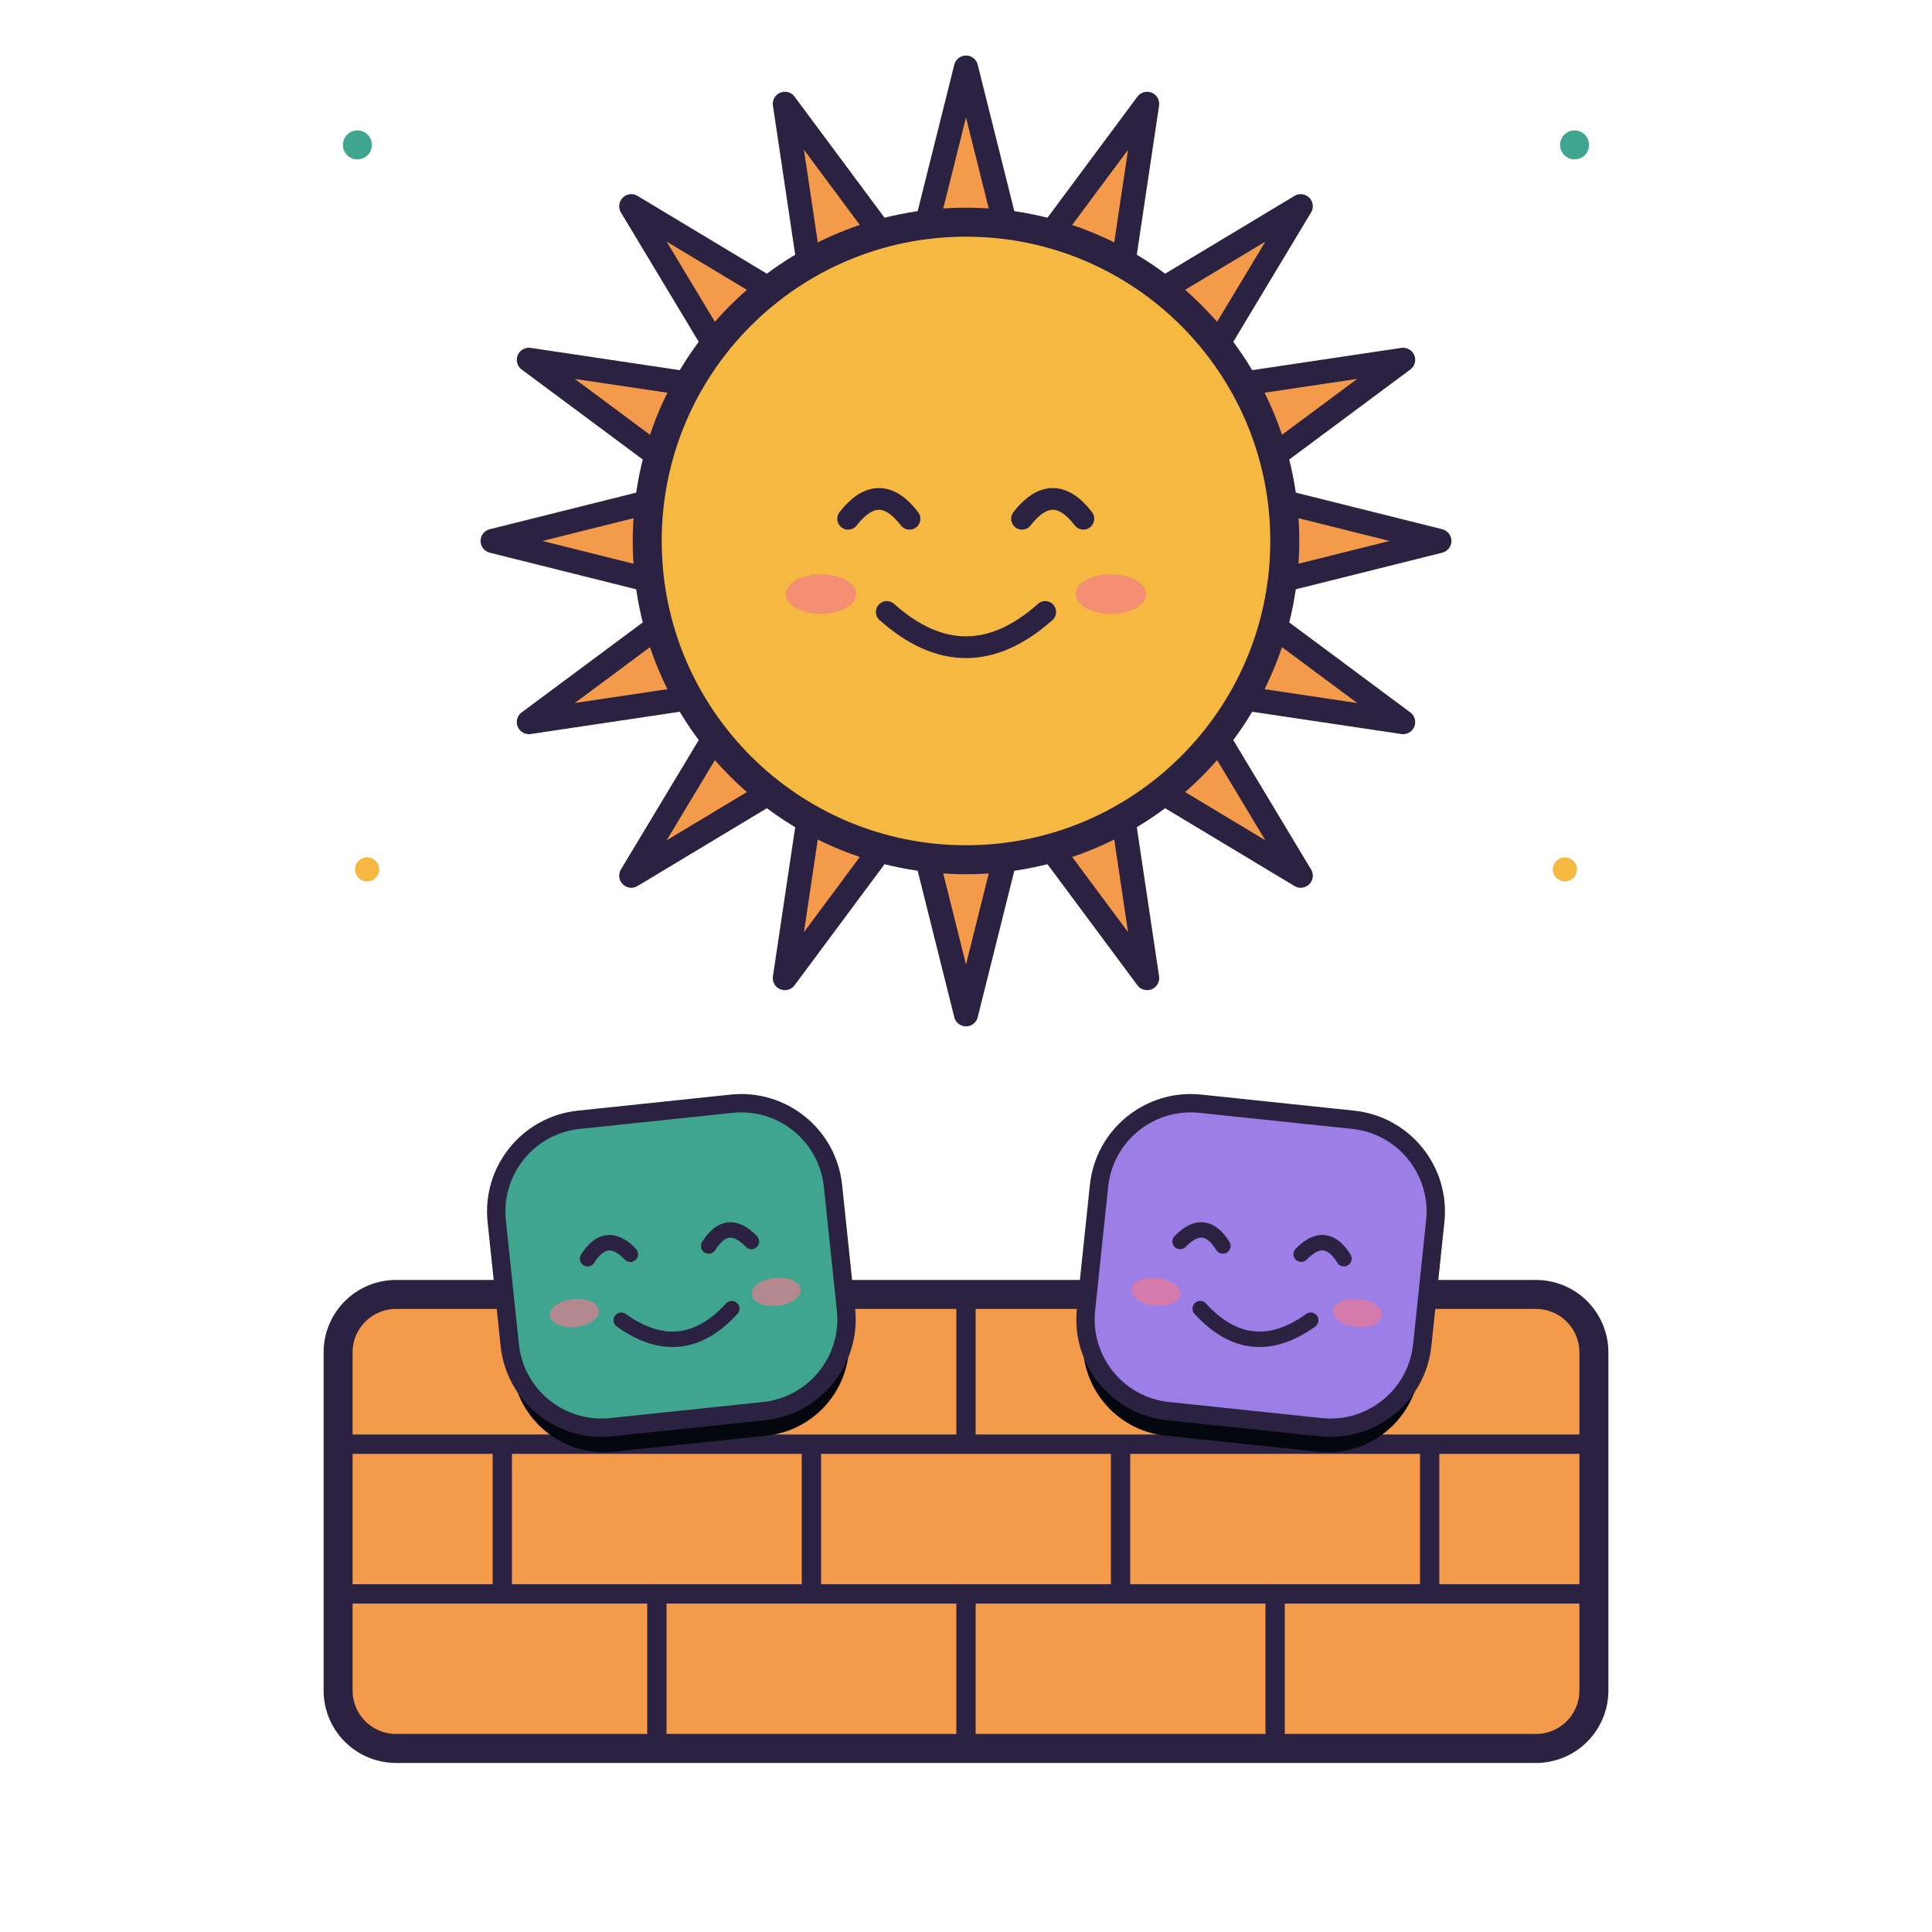
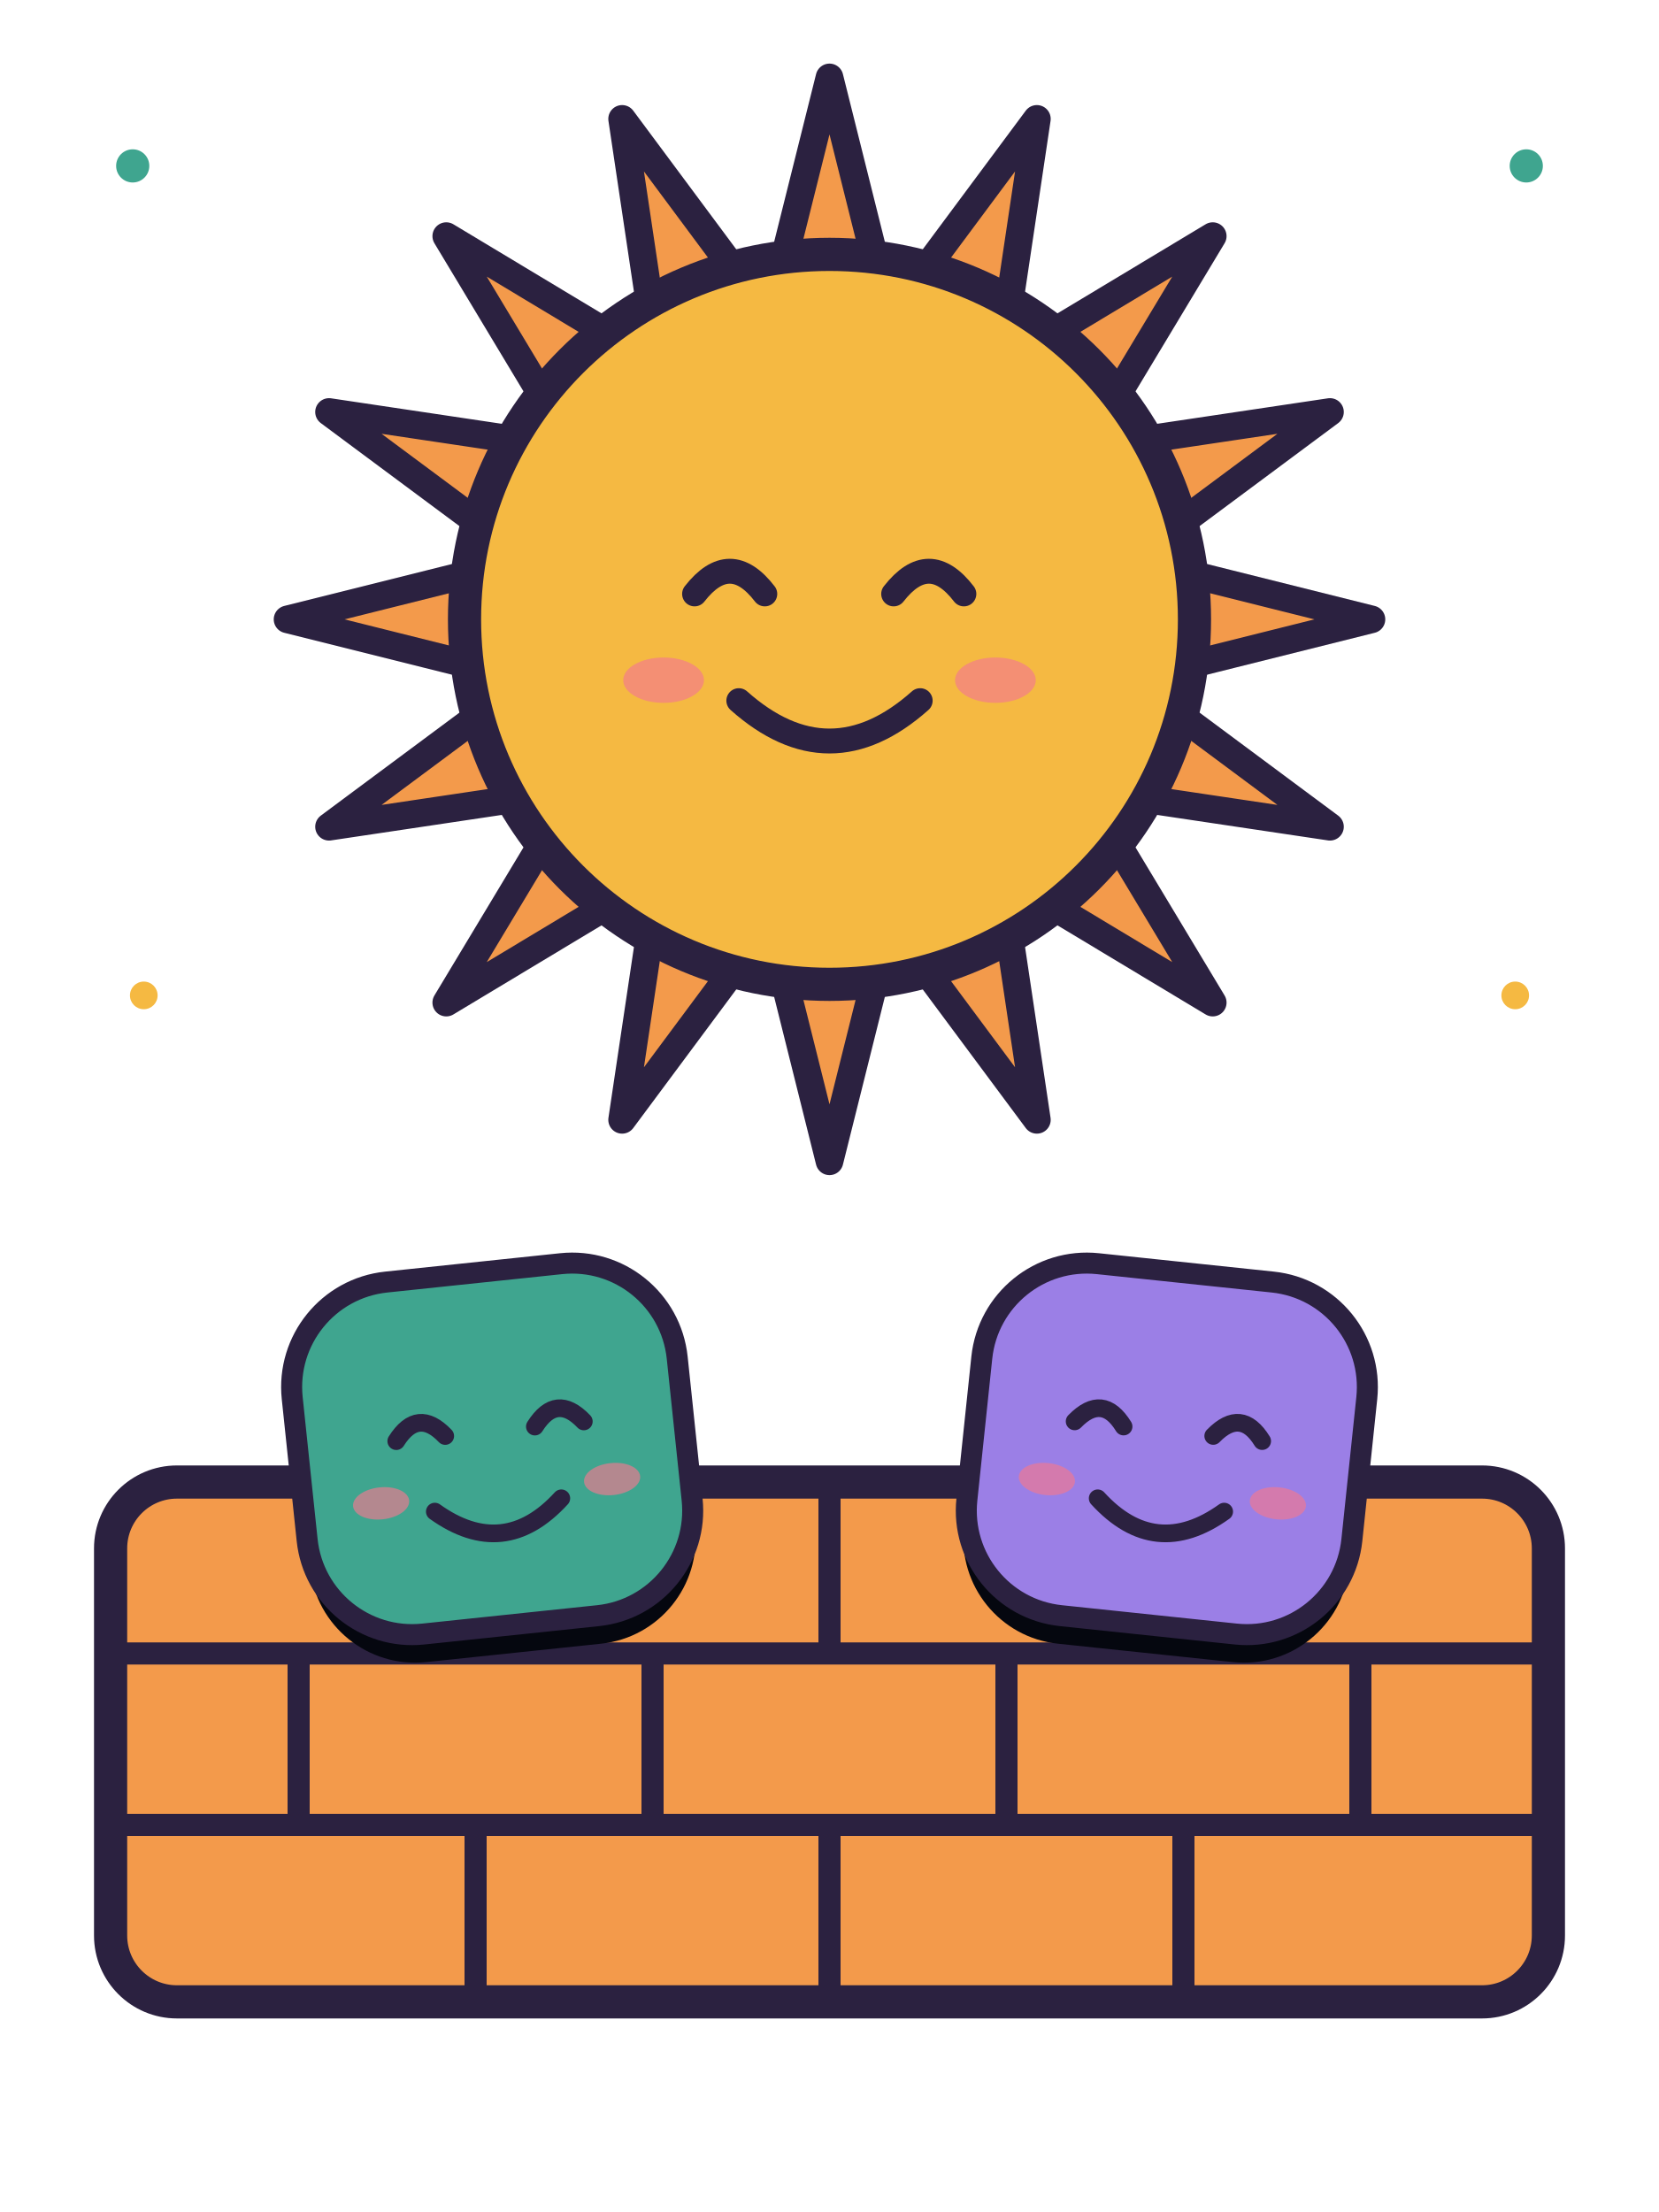
- <svg xmlns="http://www.w3.org/2000/svg" viewBox="-50 0 400 400" width="400" height="400">
+ <svg xmlns="http://www.w3.org/2000/svg" viewBox="0 0 300 400" width="300" height="400">
  <circle cx="24" cy="30" r="3" fill="#3fa58f" />
  <circle cx="276" cy="30" r="3" fill="#3fa58f" />
  <circle cx="26" cy="180" r="2.5" fill="#f5b942" />
  <circle cx="274" cy="180" r="2.5" fill="#f5b942" />
  <path d="M162 62 L150 14 L138 62 Z" fill="#f39a4b" stroke="#2b2140" stroke-width="5" stroke-linejoin="round" />
  <path d="M180.2 70.4 L187.5 21.5 L158 61.2 Z" fill="#f39a4b" stroke="#2b2140" stroke-width="5" stroke-linejoin="round" />
  <path d="M193.8 85.1 L219.3 42.7 L176.9 68.2 Z" fill="#f39a4b" stroke="#2b2140" stroke-width="5" stroke-linejoin="round" />
  <path d="M200.8 104 L240.5 74.5 L191.6 81.8 Z" fill="#f39a4b" stroke="#2b2140" stroke-width="5" stroke-linejoin="round" />
  <path d="M200 124 L248 112 L200 100 Z" fill="#f39a4b" stroke="#2b2140" stroke-width="5" stroke-linejoin="round" />
  <path d="M191.6 142.2 L240.5 149.5 L200.8 120 Z" fill="#f39a4b" stroke="#2b2140" stroke-width="5" stroke-linejoin="round" />
  <path d="M176.9 155.8 L219.3 181.3 L193.8 138.9 Z" fill="#f39a4b" stroke="#2b2140" stroke-width="5" stroke-linejoin="round" />
  <path d="M158 162.8 L187.5 202.5 L180.2 153.6 Z" fill="#f39a4b" stroke="#2b2140" stroke-width="5" stroke-linejoin="round" />
  <path d="M138 162 L150 210 L162 162 Z" fill="#f39a4b" stroke="#2b2140" stroke-width="5" stroke-linejoin="round" />
  <path d="M119.8 153.6 L112.5 202.5 L142 162.8 Z" fill="#f39a4b" stroke="#2b2140" stroke-width="5" stroke-linejoin="round" />
  <path d="M106.2 138.9 L80.7 181.3 L123.1 155.8 Z" fill="#f39a4b" stroke="#2b2140" stroke-width="5" stroke-linejoin="round" />
  <path d="M99.2 120 L59.5 149.5 L108.4 142.2 Z" fill="#f39a4b" stroke="#2b2140" stroke-width="5" stroke-linejoin="round" />
  <path d="M100 100 L52 112 L100 124 Z" fill="#f39a4b" stroke="#2b2140" stroke-width="5" stroke-linejoin="round" />
  <path d="M108.4 81.8 L59.5 74.5 L99.2 104 Z" fill="#f39a4b" stroke="#2b2140" stroke-width="5" stroke-linejoin="round" />
  <path d="M123.1 68.2 L80.7 42.7 L106.2 85.1 Z" fill="#f39a4b" stroke="#2b2140" stroke-width="5" stroke-linejoin="round" />
  <path d="M142 61.2 L112.5 21.5 L119.8 70.4 Z" fill="#f39a4b" stroke="#2b2140" stroke-width="5" stroke-linejoin="round" />
  <circle cx="150" cy="112" r="66" fill="#f5b942" stroke="#2b2140" stroke-width="6" />
  <path d="M125.6 107.4 q6.4 -8.2 12.7 0" fill="none" stroke="#2b2140" stroke-width="4.5" stroke-linecap="round" />
  <path d="M161.6 107.4 q6.4 -8.2 12.7 0" fill="none" stroke="#2b2140" stroke-width="4.5" stroke-linecap="round" />
  <path d="M133.6 126.7 Q150 141.3 166.4 126.7" fill="none" stroke="#2b2140" stroke-width="4.5" stroke-linecap="round" />
  <ellipse cx="120" cy="123" rx="7.3" ry="4.1" fill="#f2788f" opacity="0.65" />
  <ellipse cx="180" cy="123" rx="7.3" ry="4.1" fill="#f2788f" opacity="0.65" />
  <rect x="20" y="268" width="260" height="94" rx="12" fill="#f39a4b" stroke="#2b2140" stroke-width="6" />
  <line x1="20" y1="299" x2="280" y2="299" stroke="#2b2140" stroke-width="4" />
  <line x1="20" y1="330" x2="280" y2="330" stroke="#2b2140" stroke-width="4" />
  <line x1="86" y1="268" x2="86" y2="299" stroke="#2b2140" stroke-width="4" />
  <line x1="150" y1="268" x2="150" y2="299" stroke="#2b2140" stroke-width="4" />
  <line x1="214" y1="268" x2="214" y2="299" stroke="#2b2140" stroke-width="4" />
  <line x1="54" y1="299" x2="54" y2="330" stroke="#2b2140" stroke-width="4" />
  <line x1="118" y1="299" x2="118" y2="330" stroke="#2b2140" stroke-width="4" />
  <line x1="182" y1="299" x2="182" y2="330" stroke="#2b2140" stroke-width="4" />
  <line x1="246" y1="299" x2="246" y2="330" stroke="#2b2140" stroke-width="4" />
  <line x1="86" y1="330" x2="86" y2="361" stroke="#2b2140" stroke-width="4" />
  <line x1="150" y1="330" x2="150" y2="361" stroke="#2b2140" stroke-width="4" />
  <line x1="214" y1="330" x2="214" y2="361" stroke="#2b2140" stroke-width="4" />
  <g transform="rotate(-6 89 262)">
    <rect x="54" y="235.1" width="70" height="64" rx="19.1" fill="#05070f" />
    <rect x="54" y="230" width="70" height="64" rx="19.1" fill="#3fa58f" stroke="#2b2140" stroke-width="3.8" />
    <path d="M71.9 258.8 q4.5 -5.7 8.9 0" fill="none" stroke="#2b2140" stroke-width="3.2" stroke-linecap="round" />
    <path d="M97.1 258.8 q4.5 -5.7 8.9 0" fill="none" stroke="#2b2140" stroke-width="3.2" stroke-linecap="round" />
    <path d="M77.5 272.2 Q89 282.4 100.5 272.2" fill="none" stroke="#2b2140" stroke-width="3.2" stroke-linecap="round" />
    <ellipse cx="68" cy="269.7" rx="5.1" ry="2.9" fill="#f2788f" opacity="0.65" />
    <ellipse cx="110" cy="269.7" rx="5.1" ry="2.9" fill="#f2788f" opacity="0.65" />
  </g>
  <g transform="rotate(6 211 262)">
    <rect x="176" y="235.1" width="70" height="64" rx="19.1" fill="#05070f" />
    <rect x="176" y="230" width="70" height="64" rx="19.1" fill="#9b7fe6" stroke="#2b2140" stroke-width="3.8" />
    <path d="M193.9 258.8 q4.5 -5.7 8.9 0" fill="none" stroke="#2b2140" stroke-width="3.2" stroke-linecap="round" />
    <path d="M219.1 258.8 q4.5 -5.7 8.9 0" fill="none" stroke="#2b2140" stroke-width="3.2" stroke-linecap="round" />
    <path d="M199.5 272.2 Q211 282.4 222.5 272.2" fill="none" stroke="#2b2140" stroke-width="3.2" stroke-linecap="round" />
    <ellipse cx="190" cy="269.7" rx="5.1" ry="2.9" fill="#f2788f" opacity="0.65" />
    <ellipse cx="232" cy="269.7" rx="5.1" ry="2.9" fill="#f2788f" opacity="0.65" />
  </g>
</svg>
